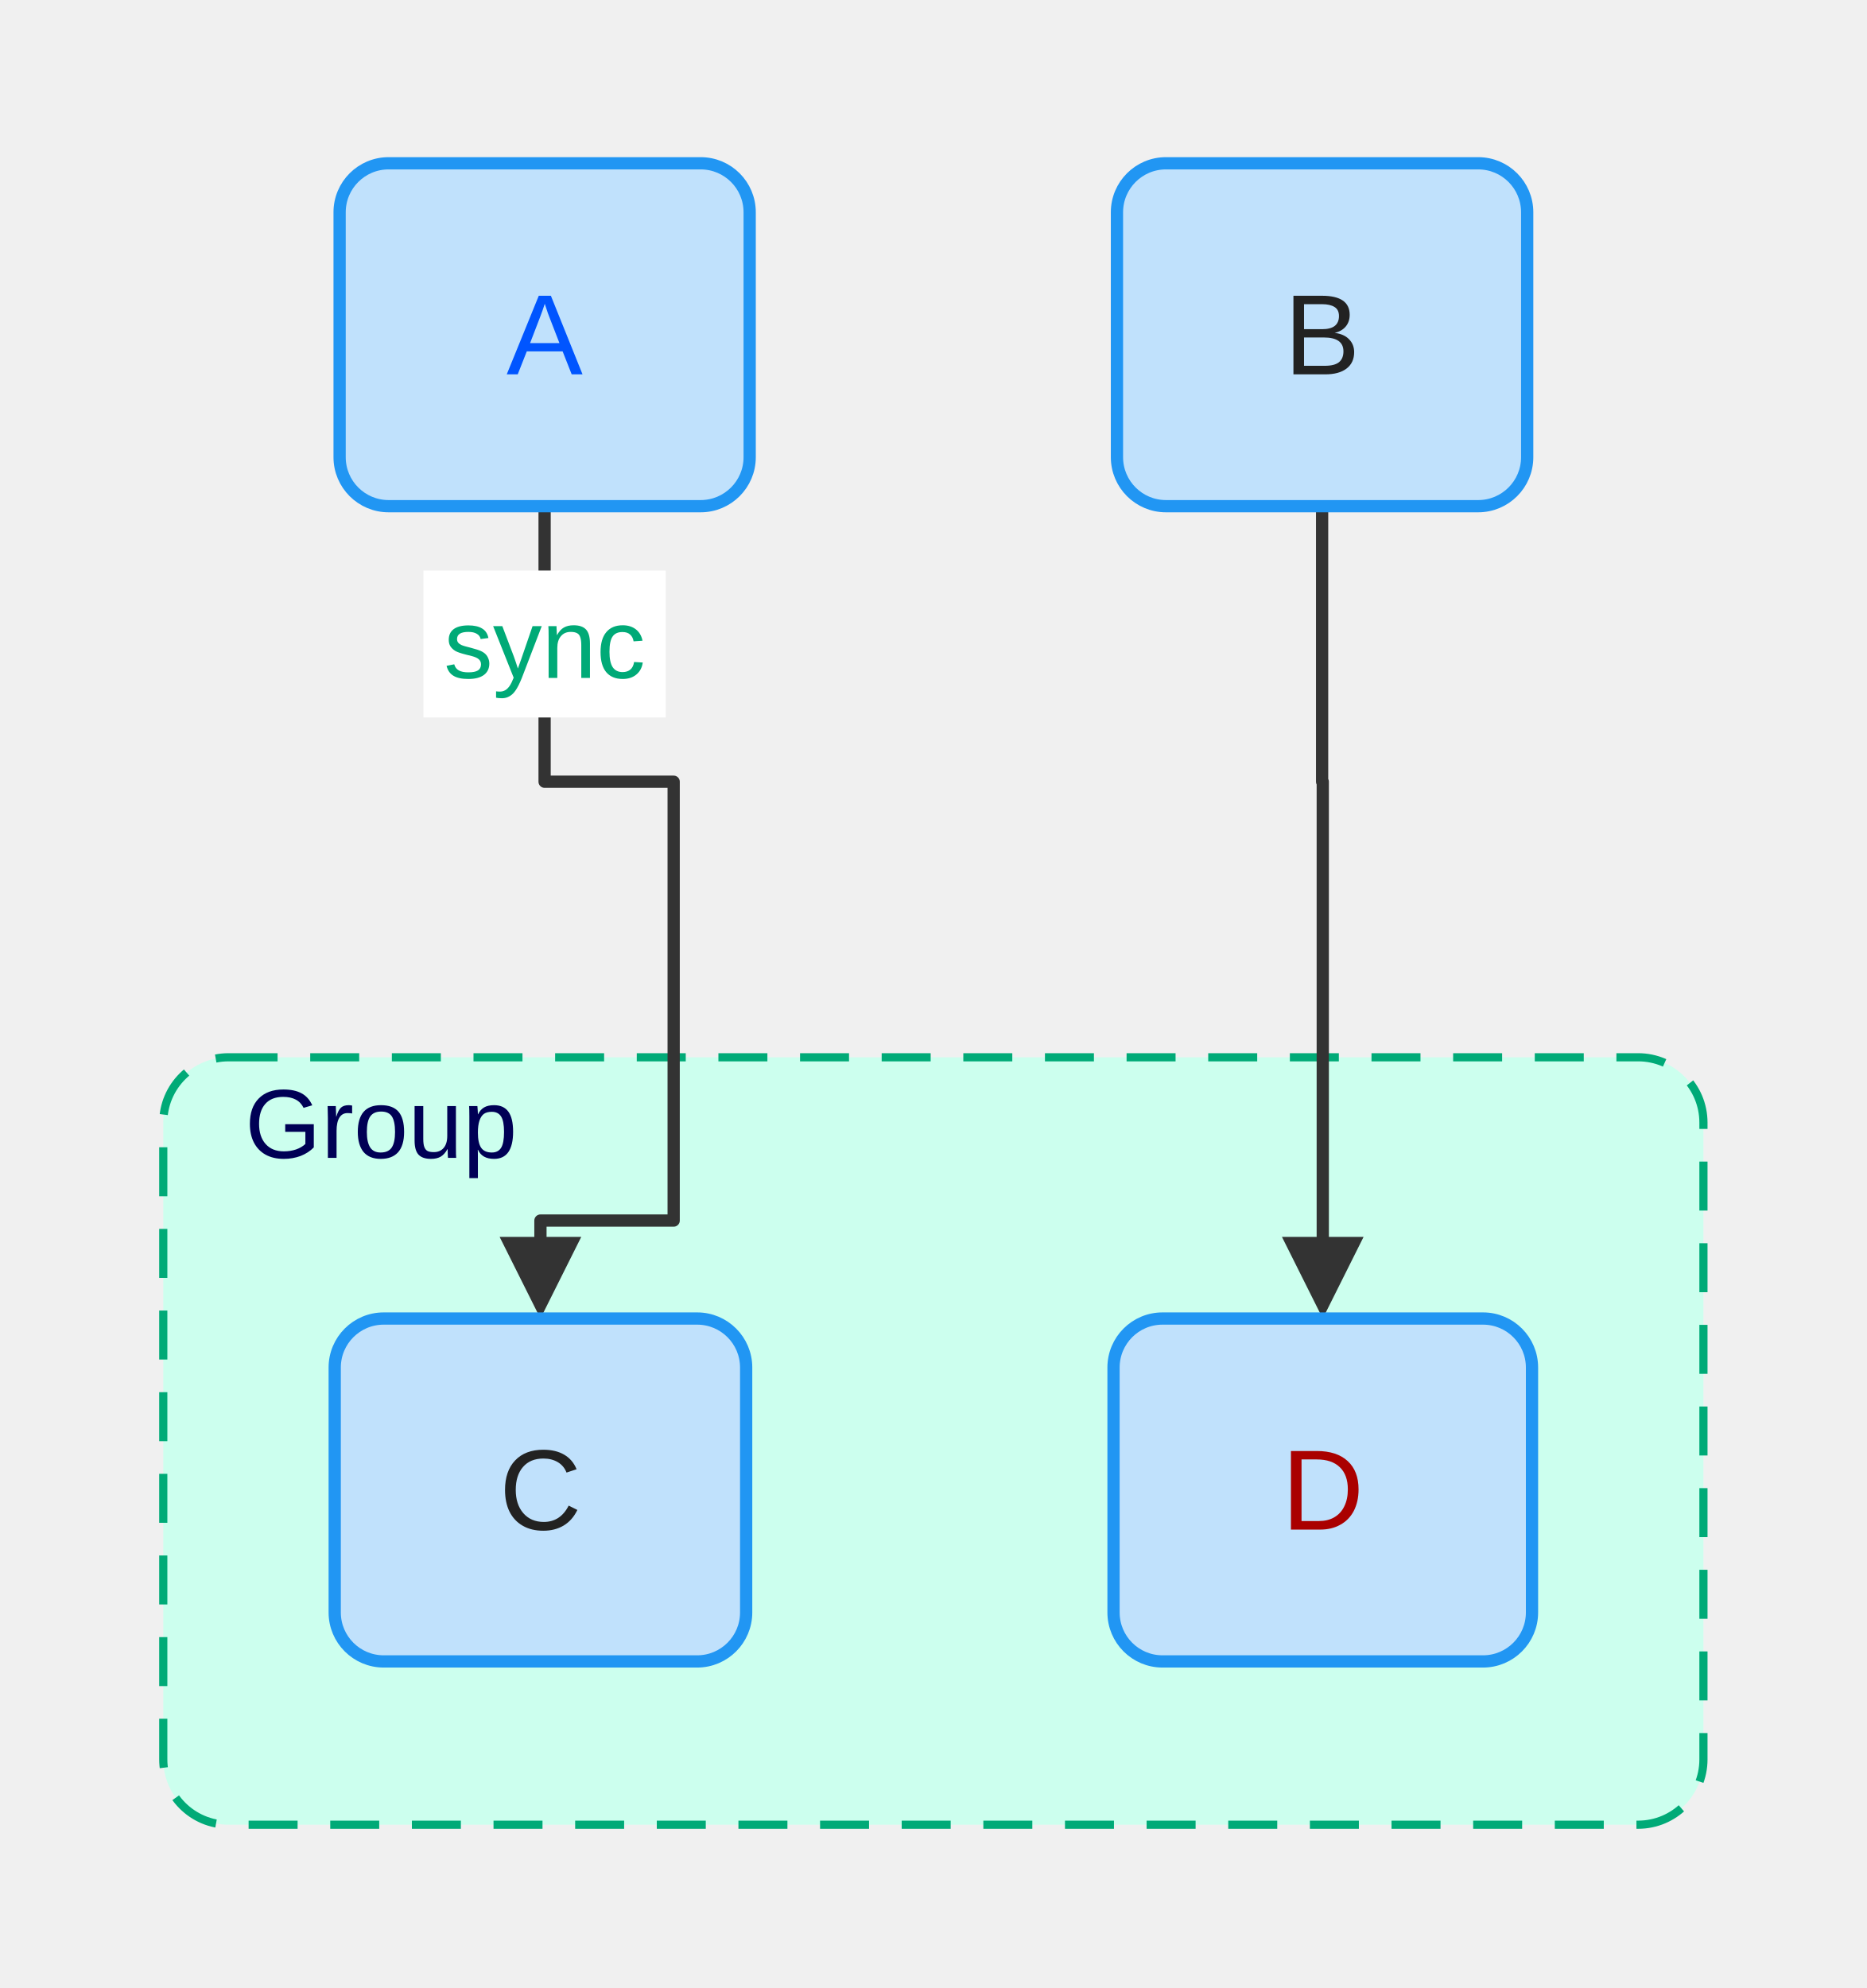
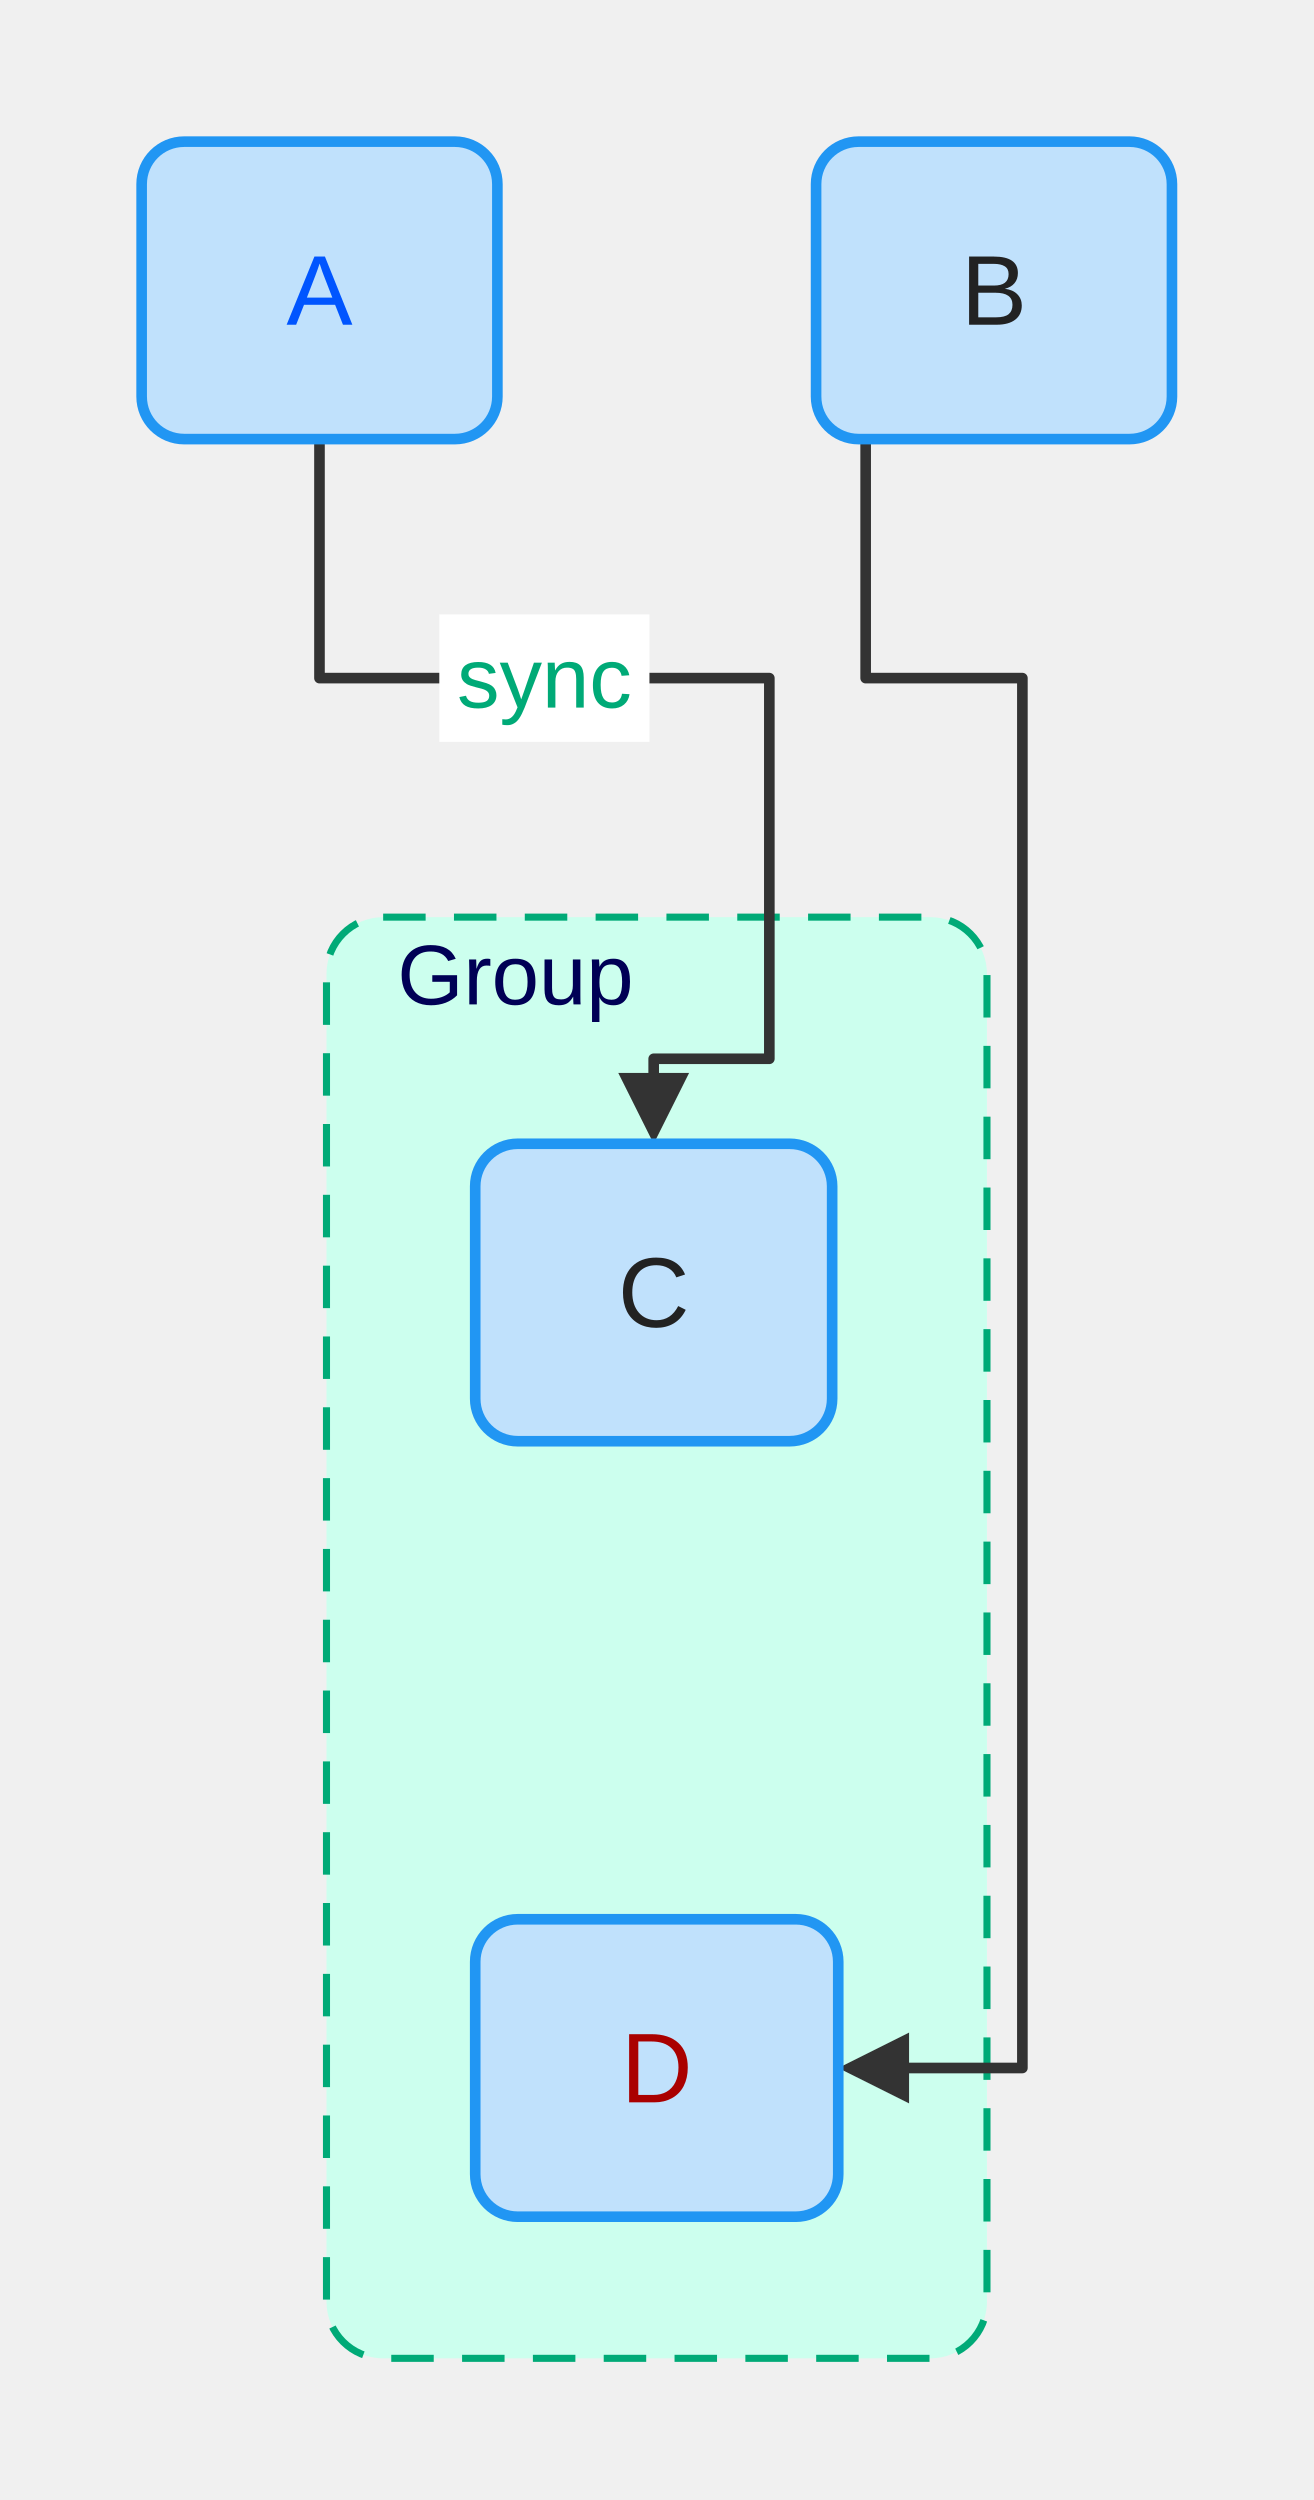
- <svg xmlns="http://www.w3.org/2000/svg" width="228.66" height="243.50" viewBox="0 0 228.66 243.50">
+ <svg xmlns="http://www.w3.org/2000/svg" width="185.48" height="353.00" viewBox="0 0 185.48 353.00">
  <defs>
    <marker id="arrow" viewBox="0 0 10 10" refX="6.00" refY="5" markerWidth="10" markerHeight="10" orient="auto" markerUnits="userSpaceOnUse">
      <path d="M0,0 L10,5 L0,10 Z" fill="#333" />
    </marker>
  </defs>
  <g fill="none" stroke="#88BDA4" stroke-width="1" stroke-linejoin="round">
-     <rect x="20.00" y="129.50" width="188.66" height="94.00" rx="8" ry="8" fill="#cfe" stroke="#0a7" stroke-width="1" stroke-dasharray="6 4" />
+     <rect x="46.10" y="129.50" width="93.26" height="203.50" rx="8" ry="8" fill="#cfe" stroke="#0a7" stroke-width="1" stroke-dasharray="6 4" />
  </g>
  <g fill="#3a3a3a" font-family="Arial, Helvetica, Liberation Sans, DejaVu Sans, sans-serif" font-size="12.00">
-     <text x="30.00" y="133.50" fill="#005" text-anchor="start" dominant-baseline="hanging">Group</text>
+     <text x="56.10" y="133.50" fill="#005" text-anchor="start" dominant-baseline="hanging">Group</text>
  </g>
  <g fill="none" stroke-linecap="round" stroke-linejoin="round">
-     <polyline points="66.71,62.00 66.71,95.75 82.52,95.75 82.52,129.50 82.52,149.50 66.20,149.50 66.20,157.50" stroke="#333" stroke-width="1.5" marker-end="url(#arrow)" />
-     <polyline points="161.95,62.00 161.95,95.75 162.03,95.75 162.03,129.50 162.03,157.50" stroke="#333" stroke-width="1.5" marker-end="url(#arrow)" />
+     <polyline points="45.11,62.00 45.11,95.75 108.63,95.75 108.63,129.50 108.63,149.50 92.30,149.50 92.30,157.50" stroke="#333" stroke-width="1.5" marker-end="url(#arrow)" />
+     <polyline points="122.23,62.00 122.23,95.75 144.36,95.75 144.36,292.00 139.36,292.00 122.36,292.00" stroke="#333" stroke-width="1.5" marker-end="url(#arrow)" />
  </g>
  <g fill="#fff" stroke="none">
-     <rect x="51.87" y="69.88" width="29.67" height="18.00" />
+     <rect x="62.03" y="86.75" width="29.67" height="18.00" />
  </g>
  <g fill="#222" font-family="Arial, Helvetica, Liberation Sans, DejaVu Sans, sans-serif" font-size="12.00" text-anchor="middle" dominant-baseline="central">
-     <text x="66.71" y="78.88" fill="#0a7">sync</text>
+     <text x="76.87" y="95.75" fill="#0a7">sync</text>
  </g>
  <g>
-     <rect x="41.60" y="20.00" width="50.23" height="42.00" rx="6" ry="6" fill="#c0e1fc" stroke="#2196F3" stroke-width="1.5" />
-     <text x="66.71" y="41.00" font-family="Arial, Helvetica, Liberation Sans, DejaVu Sans, sans-serif" font-size="14" fill="#0055ff" text-anchor="middle" dominant-baseline="central">A</text>
-     <rect x="136.82" y="20.00" width="50.25" height="42.00" rx="6" ry="6" fill="#c0e1fc" stroke="#2196F3" stroke-width="1.5" />
-     <text x="161.95" y="41.00" font-family="Arial, Helvetica, Liberation Sans, DejaVu Sans, sans-serif" font-size="14" fill="#222" text-anchor="middle" dominant-baseline="central">B</text>
-     <rect x="41.00" y="161.50" width="50.40" height="42.00" rx="6" ry="6" fill="#c0e1fc" stroke="#2196F3" stroke-width="1.5" />
-     <text x="66.20" y="182.50" font-family="Arial, Helvetica, Liberation Sans, DejaVu Sans, sans-serif" font-size="14" fill="#222" text-anchor="middle" dominant-baseline="central">C</text>
-     <rect x="136.40" y="161.50" width="51.26" height="42.00" rx="6" ry="6" fill="#c0e1fc" stroke="#2196F3" stroke-width="1.5" />
-     <text x="162.03" y="182.50" font-family="Arial, Helvetica, Liberation Sans, DejaVu Sans, sans-serif" font-size="14" fill="#a00" text-anchor="middle" dominant-baseline="central">D</text>
+     <rect x="20.00" y="20.00" width="50.23" height="42.00" rx="6" ry="6" fill="#c0e1fc" stroke="#2196F3" stroke-width="1.5" />
+     <text x="45.11" y="41.00" font-family="Arial, Helvetica, Liberation Sans, DejaVu Sans, sans-serif" font-size="14" fill="#0055ff" text-anchor="middle" dominant-baseline="central">A</text>
+     <rect x="115.23" y="20.00" width="50.25" height="42.00" rx="6" ry="6" fill="#c0e1fc" stroke="#2196F3" stroke-width="1.5" />
+     <text x="140.35" y="41.00" font-family="Arial, Helvetica, Liberation Sans, DejaVu Sans, sans-serif" font-size="14" fill="#222" text-anchor="middle" dominant-baseline="central">B</text>
+     <rect x="67.10" y="161.50" width="50.40" height="42.00" rx="6" ry="6" fill="#c0e1fc" stroke="#2196F3" stroke-width="1.5" />
+     <text x="92.30" y="182.50" font-family="Arial, Helvetica, Liberation Sans, DejaVu Sans, sans-serif" font-size="14" fill="#222" text-anchor="middle" dominant-baseline="central">C</text>
+     <rect x="67.10" y="271.00" width="51.26" height="42.00" rx="6" ry="6" fill="#c0e1fc" stroke="#2196F3" stroke-width="1.5" />
+     <text x="92.73" y="292.00" font-family="Arial, Helvetica, Liberation Sans, DejaVu Sans, sans-serif" font-size="14" fill="#a00" text-anchor="middle" dominant-baseline="central">D</text>
  </g>
</svg>
